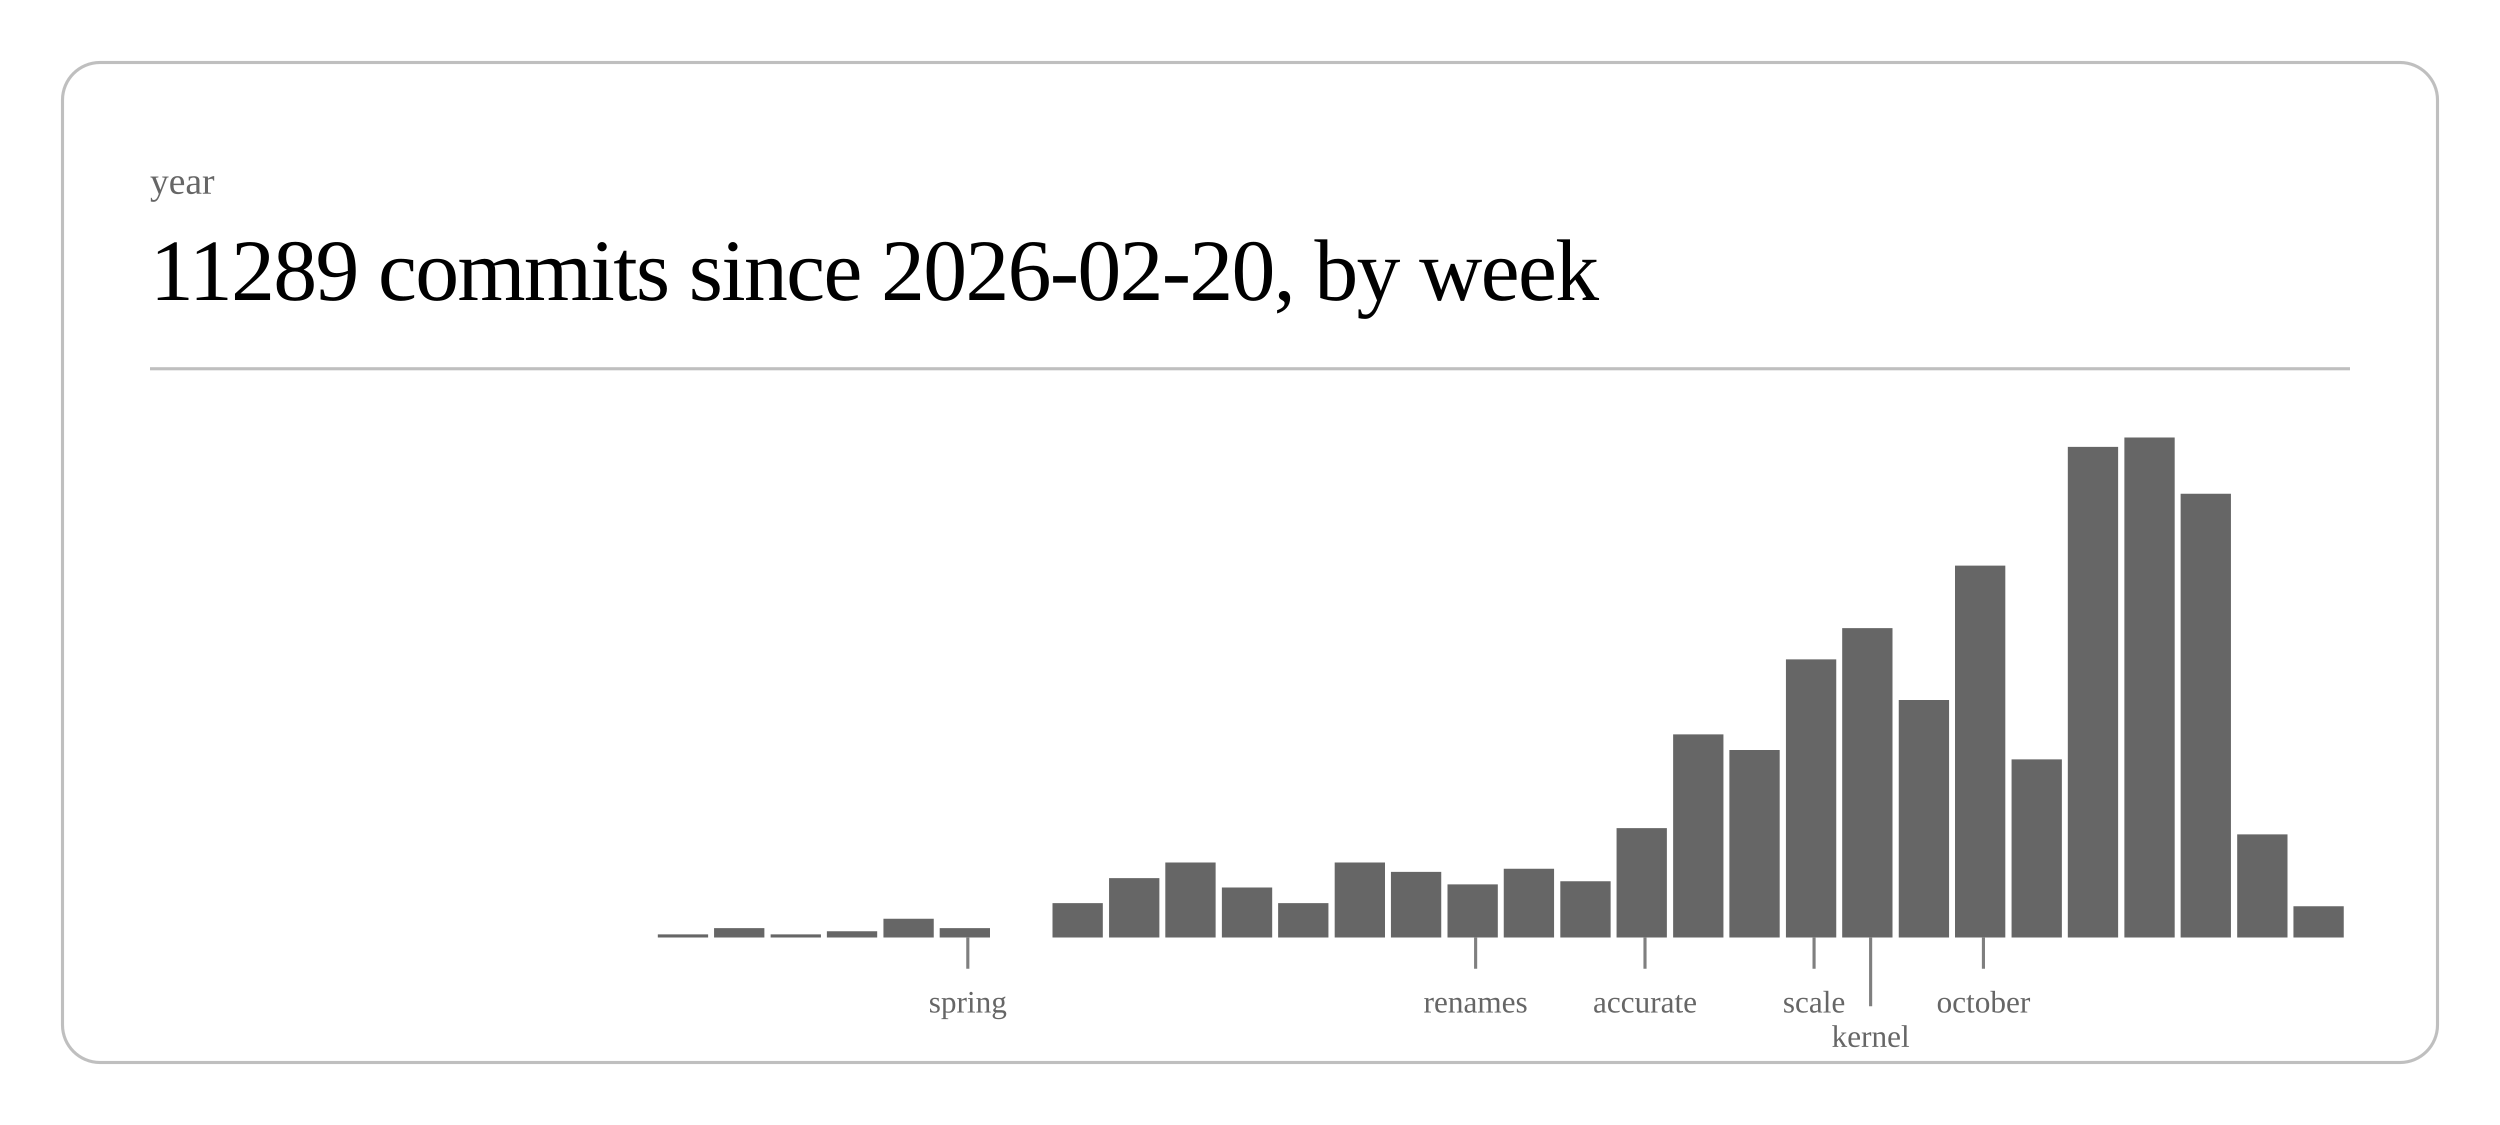
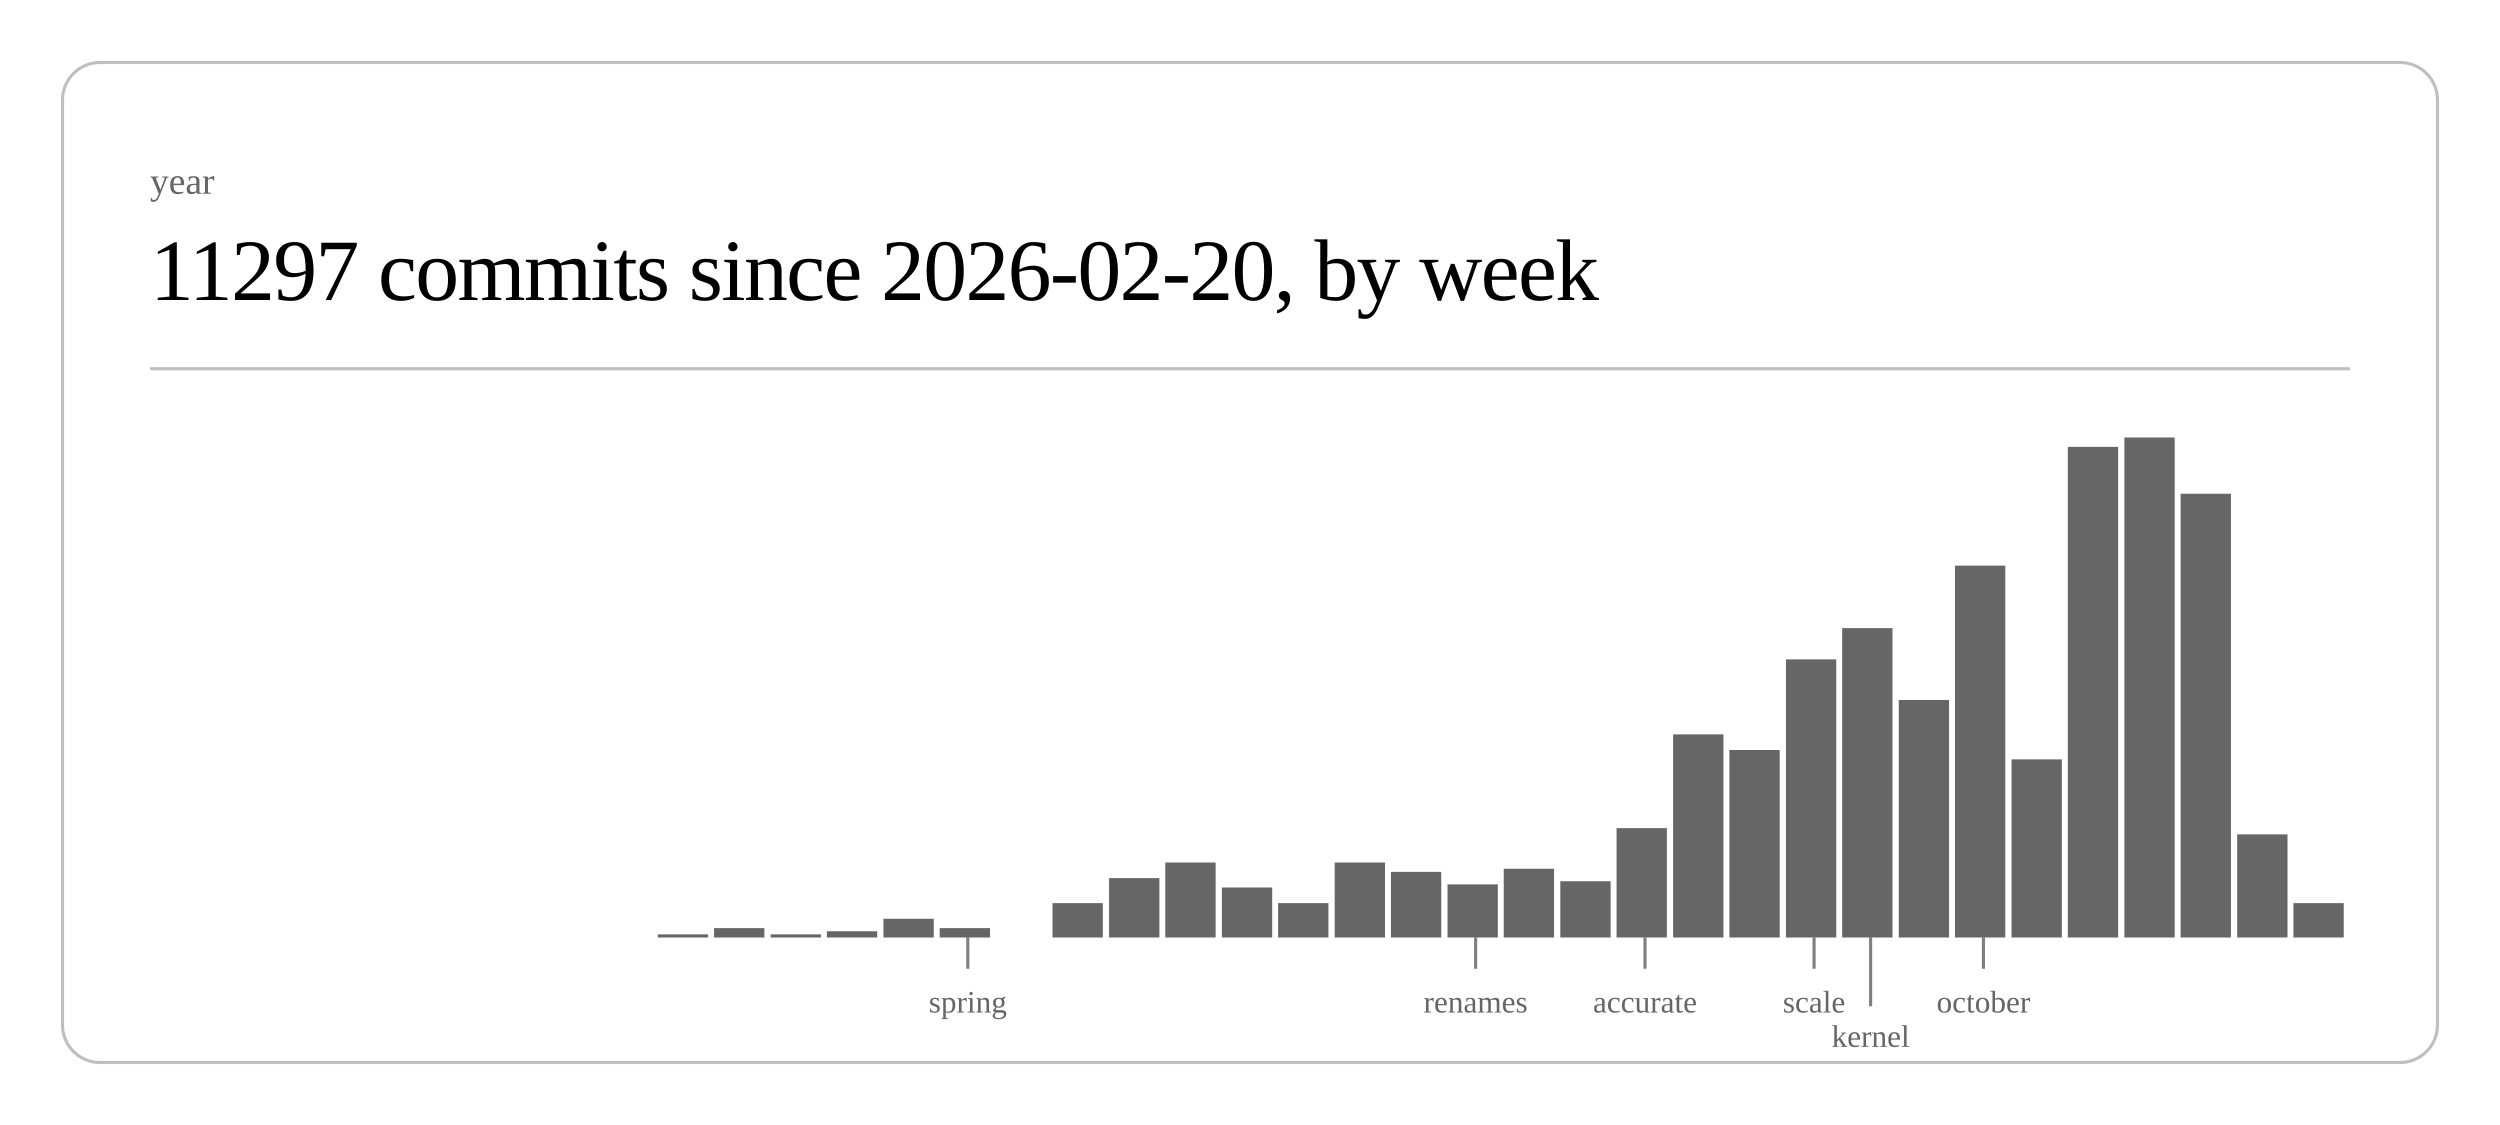
<svg xmlns="http://www.w3.org/2000/svg" class="post-header-svg" viewBox="0 0 800 360" width="800" height="360">
  <rect x="20" y="20" width="760" height="320" rx="12" ry="12" fill="none" stroke="currentColor" stroke-width="1" opacity="0.25" />
  <text fill="currentColor" x="48" y="62" font-size="12" opacity="0.6">year</text>
-   <text fill="currentColor" x="48" y="96" font-size="28" font-weight="300" letter-spacing="-0.5">11289 commits since 2026-02-20, by week</text>
+   <text fill="currentColor" x="48" y="96" font-size="28" font-weight="300" letter-spacing="-0.5">11297 commits since 2026-02-20, by week</text>
  <line stroke="currentColor" x1="48" y1="118" x2="752" y2="118" stroke-width="1" opacity="0.25" />
  <rect x="210.5" y="299" width="16.1" height="1" fill="currentColor" opacity="0.6" />
  <rect x="228.5" y="297" width="16.1" height="3" fill="currentColor" opacity="0.6" />
  <rect x="246.6" y="299" width="16.1" height="1" fill="currentColor" opacity="0.6" />
  <rect x="264.6" y="298" width="16.1" height="2" fill="currentColor" opacity="0.6" />
  <rect x="282.7" y="294" width="16.1" height="6" fill="currentColor" opacity="0.6" />
  <rect x="300.7" y="297" width="16.1" height="3" fill="currentColor" opacity="0.6" />
  <rect x="336.8" y="289" width="16.1" height="11" fill="currentColor" opacity="0.6" />
  <rect x="354.9" y="281" width="16.1" height="19" fill="currentColor" opacity="0.6" />
  <rect x="372.9" y="276" width="16.1" height="24" fill="currentColor" opacity="0.6" />
  <rect x="391.0" y="284" width="16.1" height="16" fill="currentColor" opacity="0.6" />
  <rect x="409.0" y="289" width="16.1" height="11" fill="currentColor" opacity="0.6" />
  <rect x="427.1" y="276" width="16.1" height="24" fill="currentColor" opacity="0.6" />
  <rect x="445.1" y="279" width="16.1" height="21" fill="currentColor" opacity="0.6" />
  <rect x="463.2" y="283" width="16.1" height="17" fill="currentColor" opacity="0.6" />
  <rect x="481.2" y="278" width="16.1" height="22" fill="currentColor" opacity="0.6" />
  <rect x="499.3" y="282" width="16.1" height="18" fill="currentColor" opacity="0.6" />
  <rect x="517.3" y="265" width="16.1" height="35" fill="currentColor" opacity="0.6" />
  <rect x="535.4" y="235" width="16.1" height="65" fill="currentColor" opacity="0.6" />
  <rect x="553.4" y="240" width="16.1" height="60" fill="currentColor" opacity="0.6" />
  <rect x="571.5" y="211" width="16.1" height="89" fill="currentColor" opacity="0.6" />
  <rect x="589.5" y="201" width="16.1" height="99" fill="currentColor" opacity="0.6" />
  <rect x="607.6" y="224" width="16.1" height="76" fill="currentColor" opacity="0.6" />
  <rect x="625.6" y="181" width="16.1" height="119" fill="currentColor" opacity="0.6" />
  <rect x="643.7" y="243" width="16.1" height="57" fill="currentColor" opacity="0.6" />
  <rect x="661.7" y="143" width="16.1" height="157" fill="currentColor" opacity="0.6" />
  <rect x="679.8" y="140" width="16.1" height="160" fill="currentColor" opacity="0.6" />
  <rect x="697.8" y="158" width="16.1" height="142" fill="currentColor" opacity="0.6" />
  <rect x="715.9" y="267" width="16.1" height="33" fill="currentColor" opacity="0.6" />
-   <rect x="733.9" y="290" width="16.1" height="10" fill="currentColor" opacity="0.6" />
+   <rect x="733.9" y="289" width="16.1" height="11" fill="currentColor" opacity="0.6" />
  <line stroke="currentColor" x1="309.7" y1="300" x2="309.7" y2="310" stroke-width="1" opacity="0.5" />
  <text fill="currentColor" x="309.7" y="324" font-size="10" opacity="0.6" text-anchor="middle">spring</text>
  <line stroke="currentColor" x1="472.2" y1="300" x2="472.2" y2="310" stroke-width="1" opacity="0.5" />
  <text fill="currentColor" x="472.2" y="324" font-size="10" opacity="0.6" text-anchor="middle">renames</text>
  <line stroke="currentColor" x1="526.4" y1="300" x2="526.4" y2="310" stroke-width="1" opacity="0.5" />
  <text fill="currentColor" x="526.4" y="324" font-size="10" opacity="0.6" text-anchor="middle">accurate</text>
  <line stroke="currentColor" x1="580.5" y1="300" x2="580.5" y2="310" stroke-width="1" opacity="0.5" />
  <text fill="currentColor" x="580.5" y="324" font-size="10" opacity="0.6" text-anchor="middle">scale</text>
  <line stroke="currentColor" x1="598.6" y1="300" x2="598.6" y2="322" stroke-width="1" opacity="0.5" />
  <text fill="currentColor" x="598.6" y="335" font-size="10" opacity="0.6" text-anchor="middle">kernel</text>
  <line stroke="currentColor" x1="634.7" y1="300" x2="634.7" y2="310" stroke-width="1" opacity="0.5" />
  <text fill="currentColor" x="634.7" y="324" font-size="10" opacity="0.6" text-anchor="middle">october</text>
</svg>
